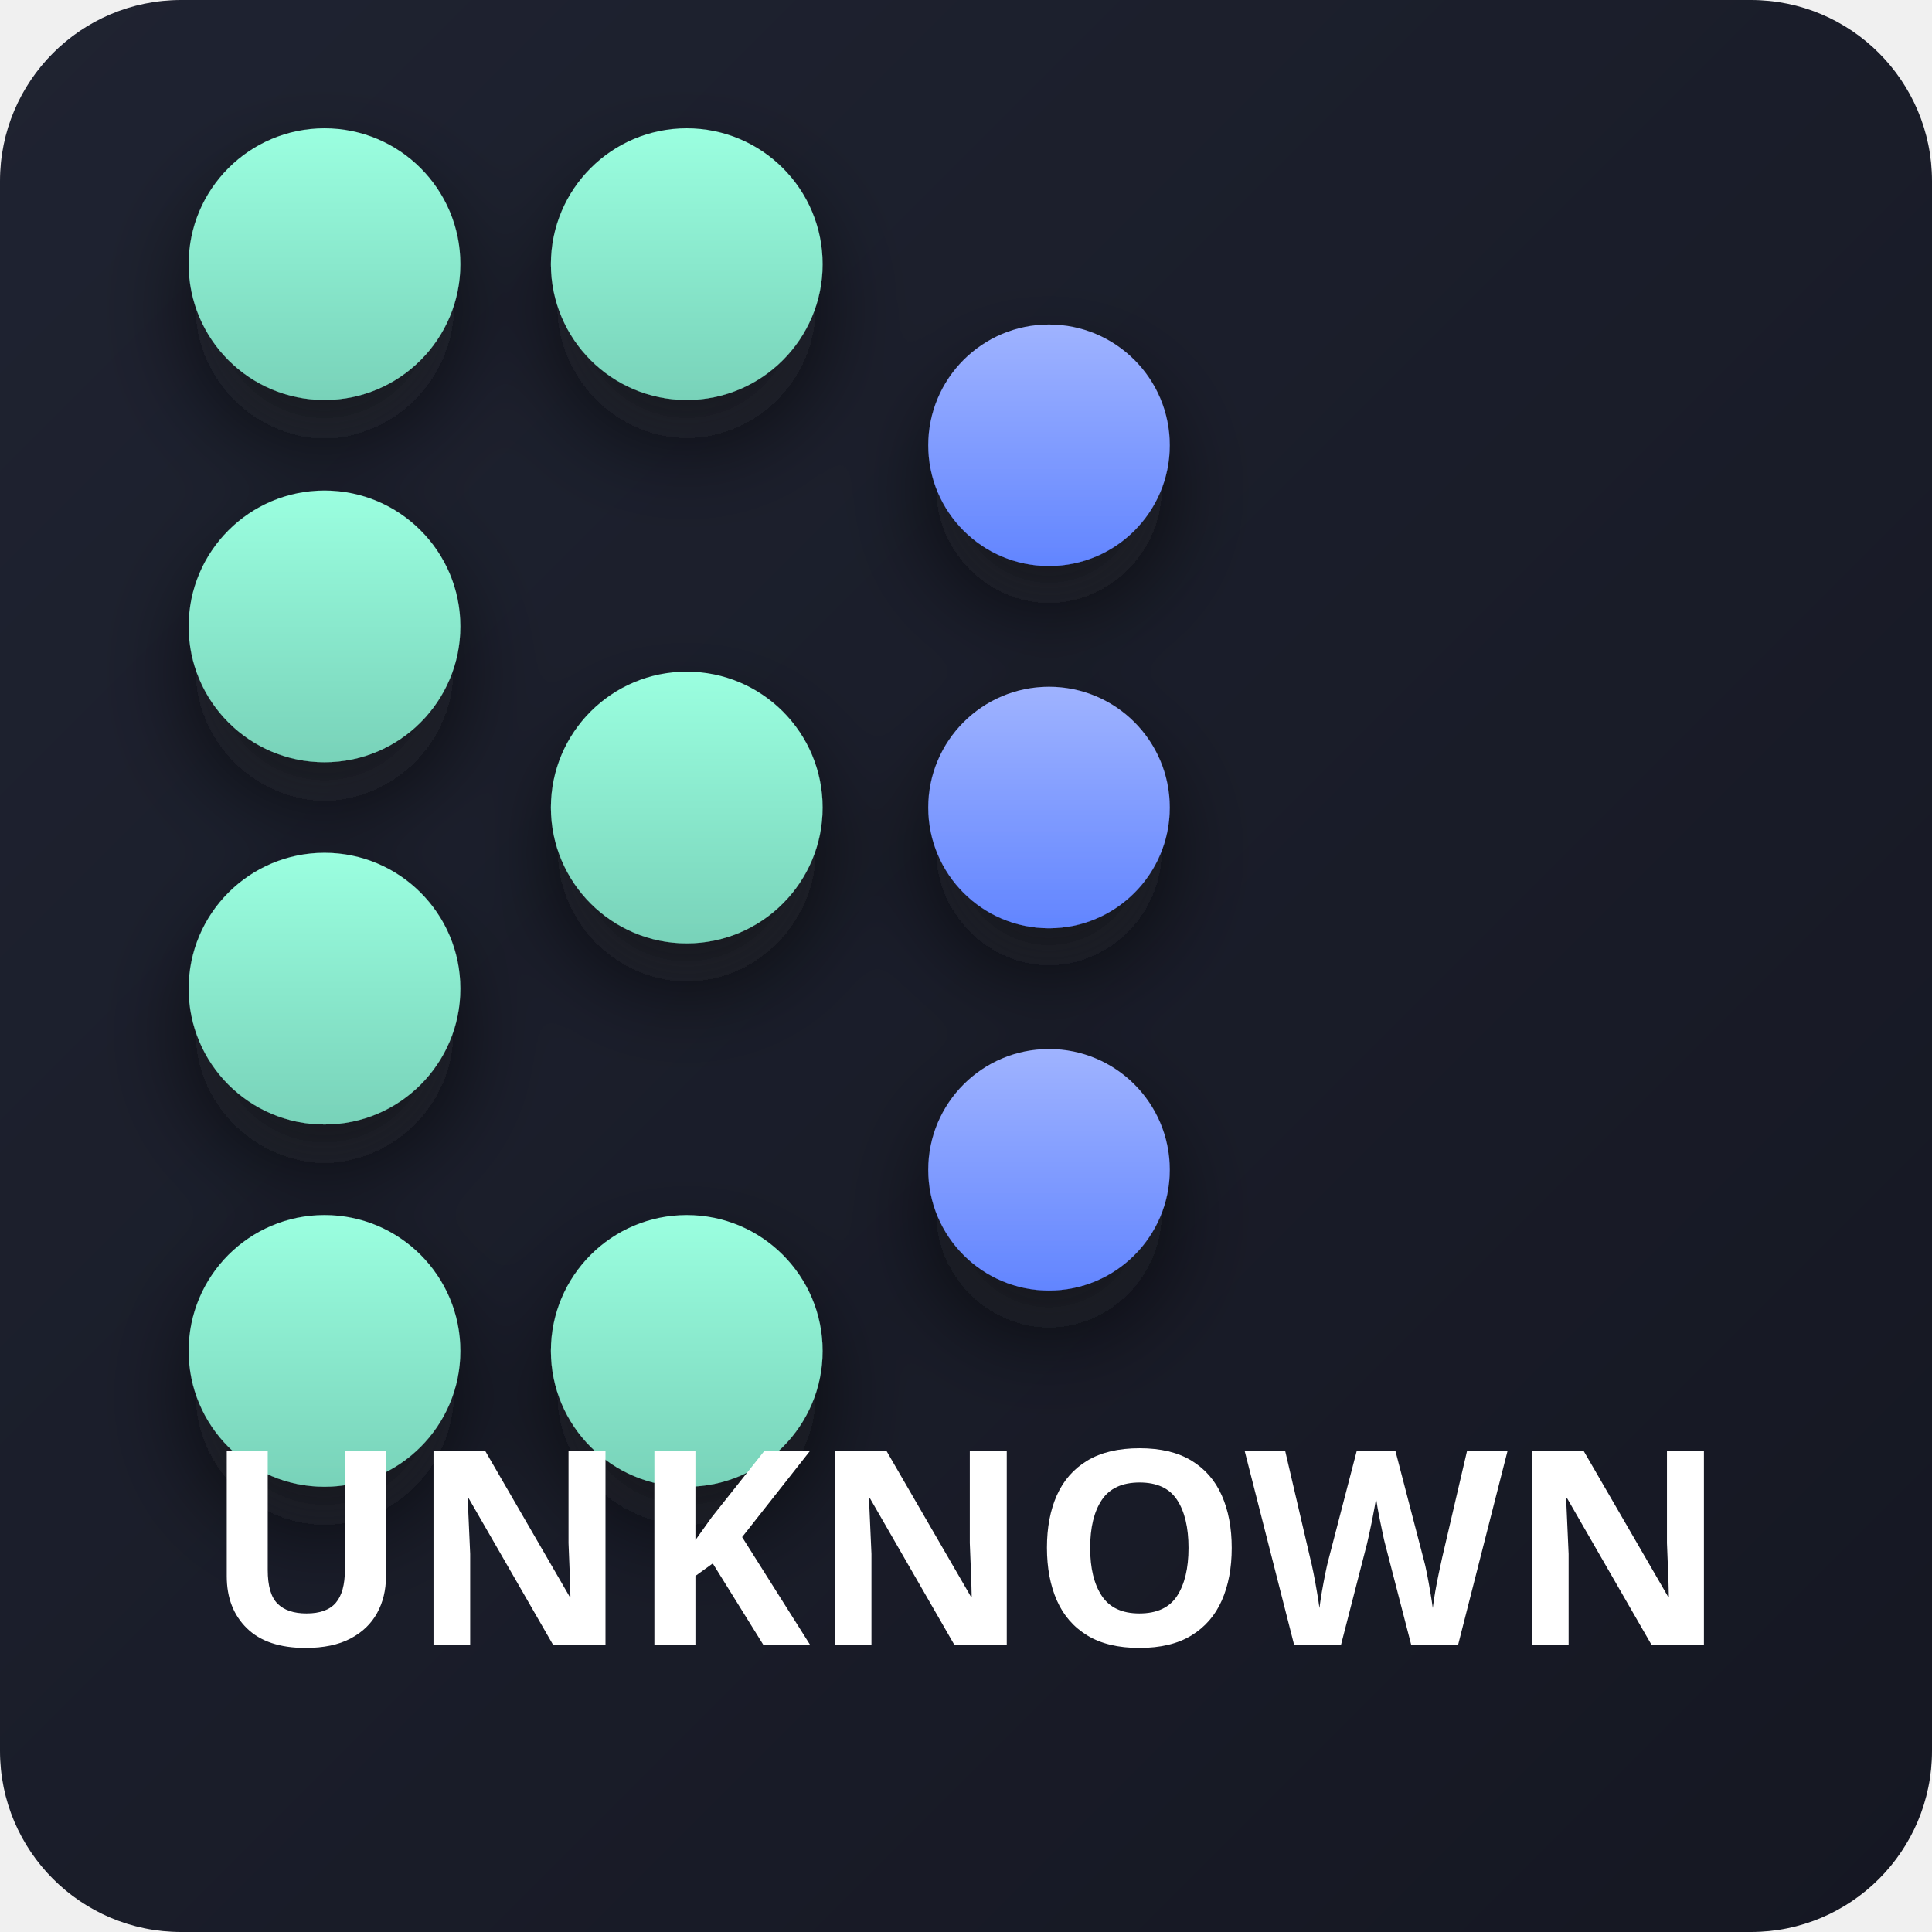
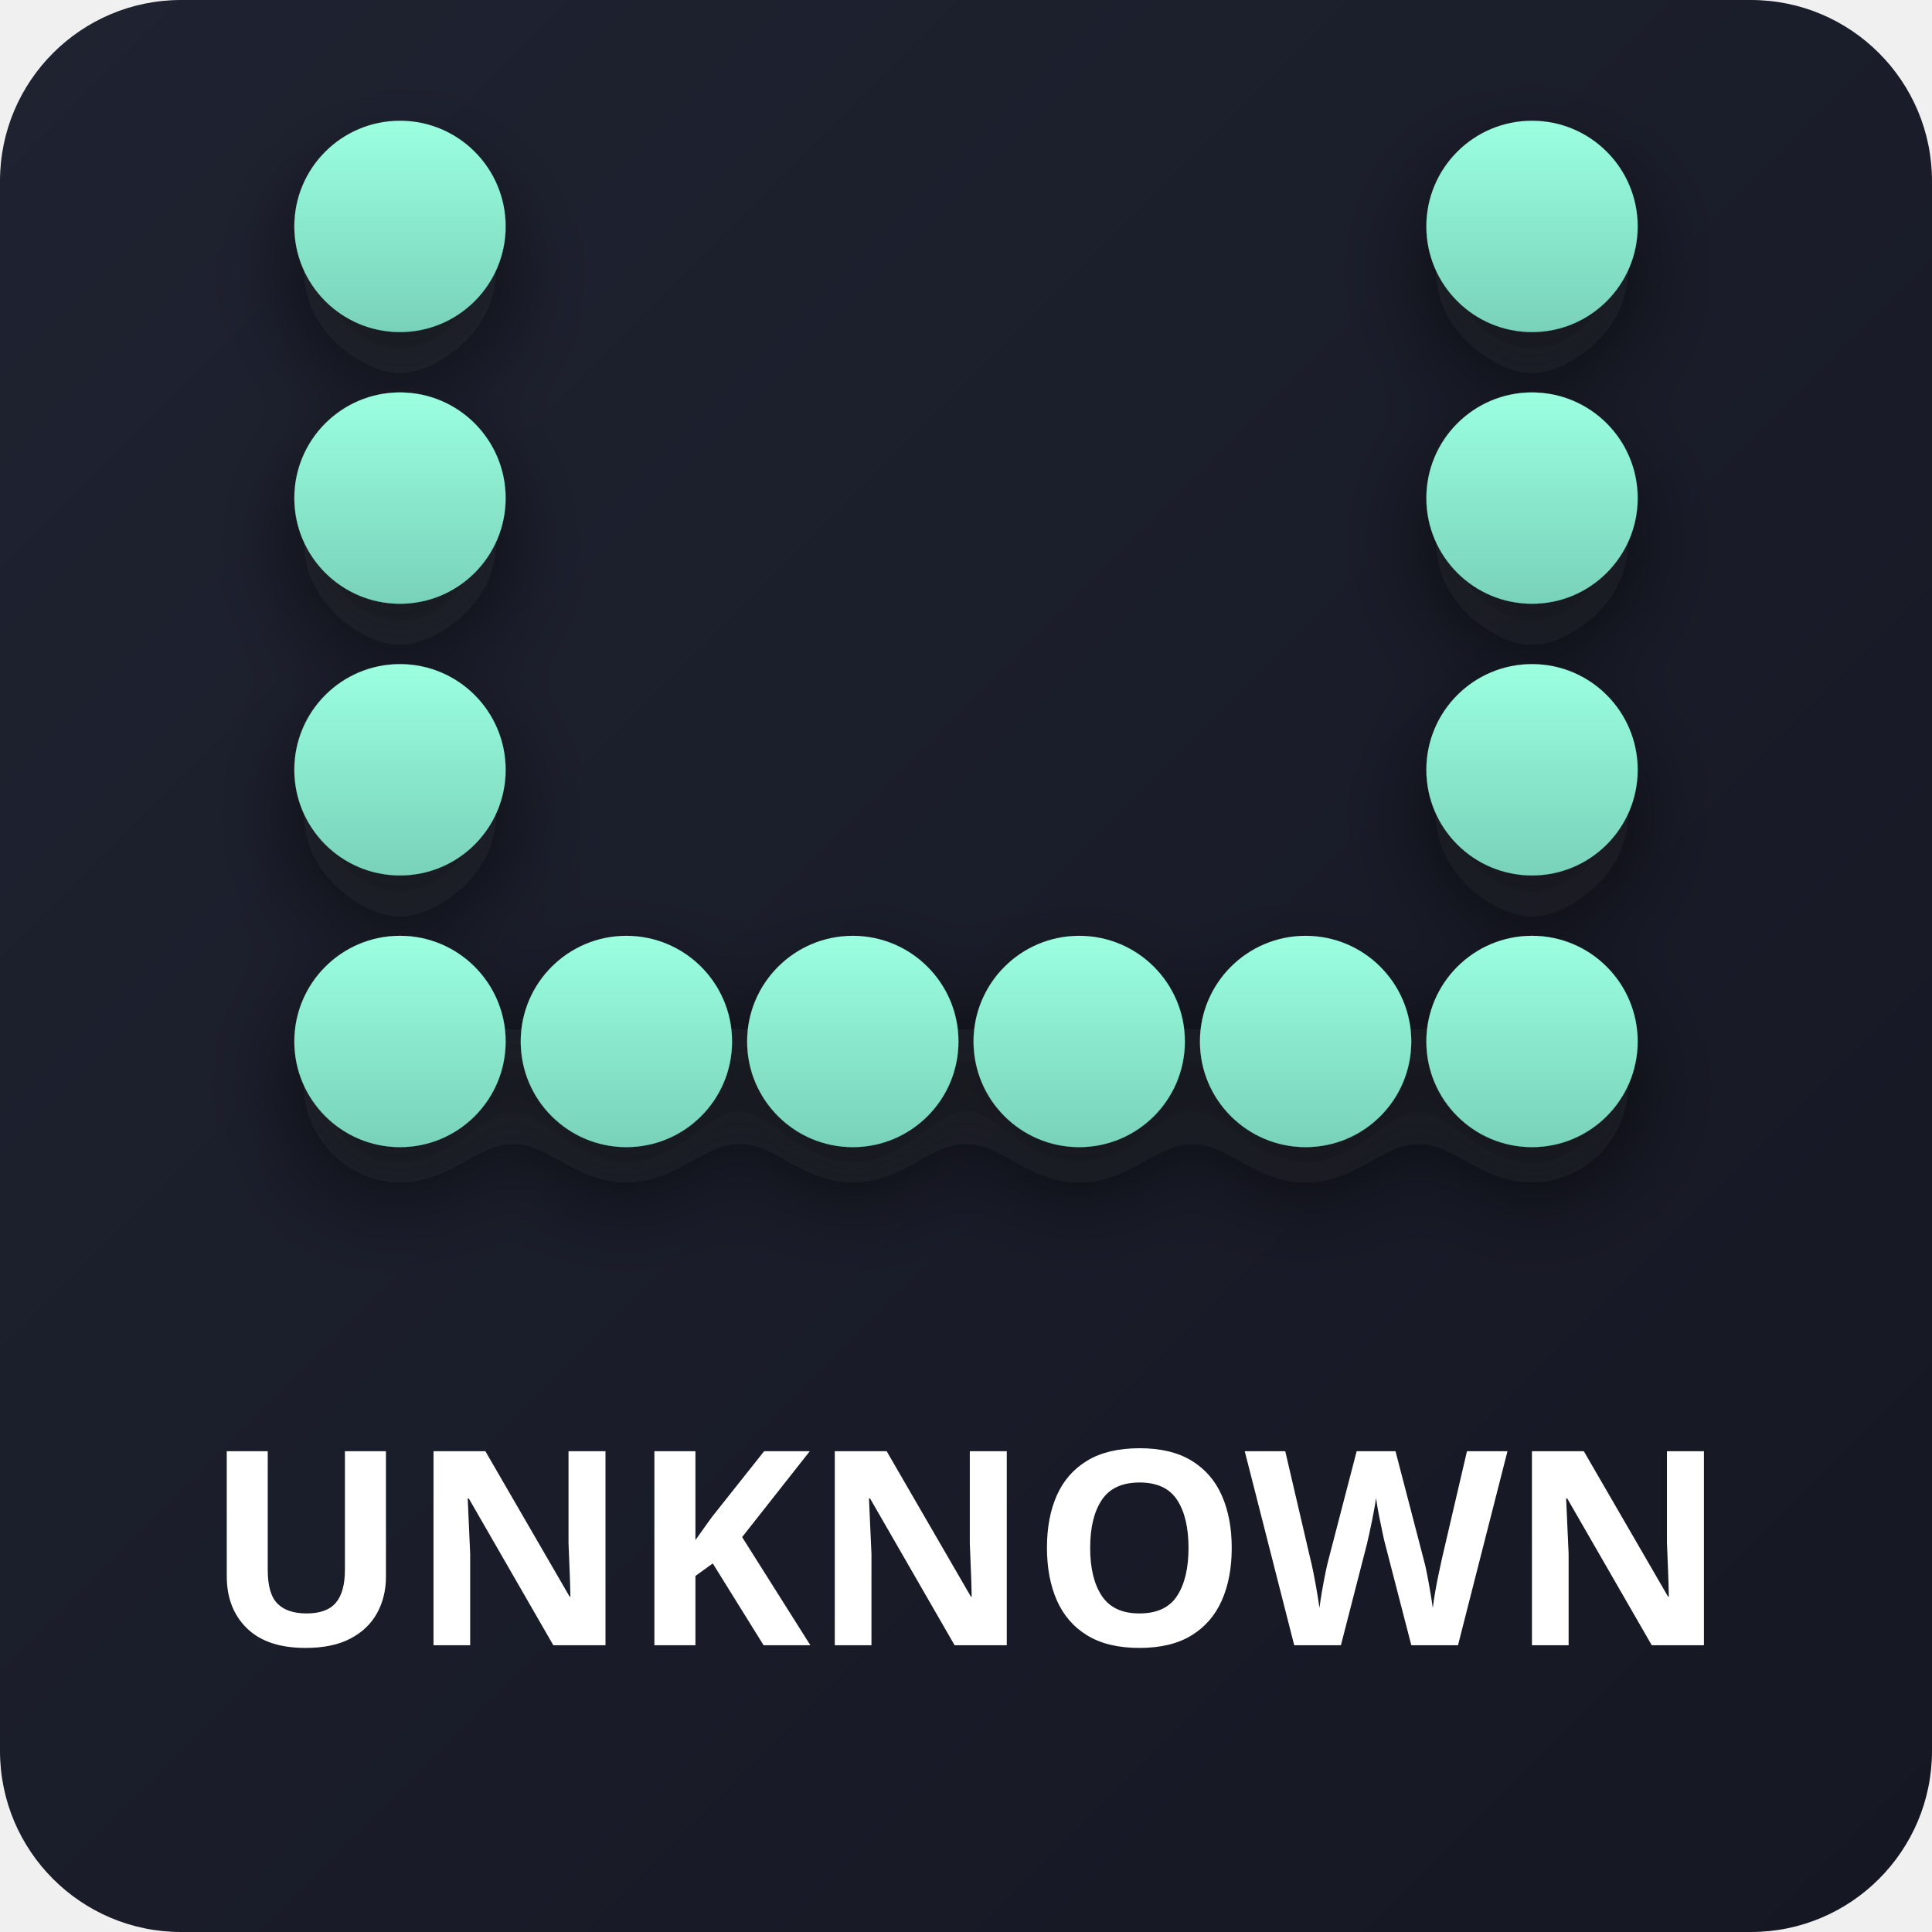
<svg xmlns="http://www.w3.org/2000/svg" width="512" height="512" viewBox="0 0 512 512">
  <defs>
    <linearGradient id="bg" x1="0" y1="0" x2="1" y2="1">
      <stop offset="0%" stop-color="#1f2331" />
      <stop offset="100%" stop-color="#151722" />
    </linearGradient>
    <linearGradient id="dotAccent" x1="0" y1="0" x2="0" y2="1">
      <stop offset="0%" stop-color="#9bffe0" />
      <stop offset="100%" stop-color="#78d2b9" />
    </linearGradient>
-     <linearGradient id="dotSecondary" x1="0" y1="0" x2="0" y2="1">
-       <stop offset="0%" stop-color="#9fb3ff" />
-       <stop offset="100%" stop-color="#6285ff" />
-     </linearGradient>
    <filter id="shadow" x="-20%" y="-20%" width="140%" height="140%">
      <feDropShadow dx="0" dy="12" stdDeviation="12" flood-color="#0a0d14" flood-opacity="0.6" />
    </filter>
  </defs>
  <rect width="512" height="512" rx="48" fill="url(#bg)" />
-   <g filter="url(#shadow)" transform="translate(86 70)">
+   <g filter="url(#shadow)" transform="translate(106 60)">
    <g fill="url(#dotAccent)">
-       <circle cx="0" cy="0" r="36" />
-       <circle cx="0" cy="96" r="36" />
-       <circle cx="0" cy="192" r="36" />
-       <circle cx="0" cy="288" r="36" />
-       <circle cx="96" cy="0" r="36" />
-       <circle cx="96" cy="144" r="36" />
-       <circle cx="96" cy="288" r="36" />
-     </g>
-     <g fill="url(#dotSecondary)">
-       <circle cx="192" cy="48" r="32" />
-       <circle cx="192" cy="144" r="32" />
-       <circle cx="192" cy="240" r="32" />
+       <circle cx="0" cy="0" r="28" />
+       <circle cx="0" cy="72" r="28" />
+       <circle cx="0" cy="144" r="28" />
+       <circle cx="0" cy="216" r="28" />
+       <circle cx="60" cy="216" r="28" />
+       <circle cx="120" cy="216" r="28" />
+       <circle cx="180" cy="216" r="28" />
+       <circle cx="240" cy="216" r="28" />
+       <circle cx="300" cy="0" r="28" />
+       <circle cx="300" cy="72" r="28" />
+       <circle cx="300" cy="144" r="28" />
+       <circle cx="300" cy="216" r="28" />
    </g>
  </g>
  <text x="256" y="436" fill="#ffffff" font-family="'DM Sans', 'Segoe UI', sans-serif" font-weight="600" font-size="72" text-anchor="middle">UNKNOWN</text>
</svg>
